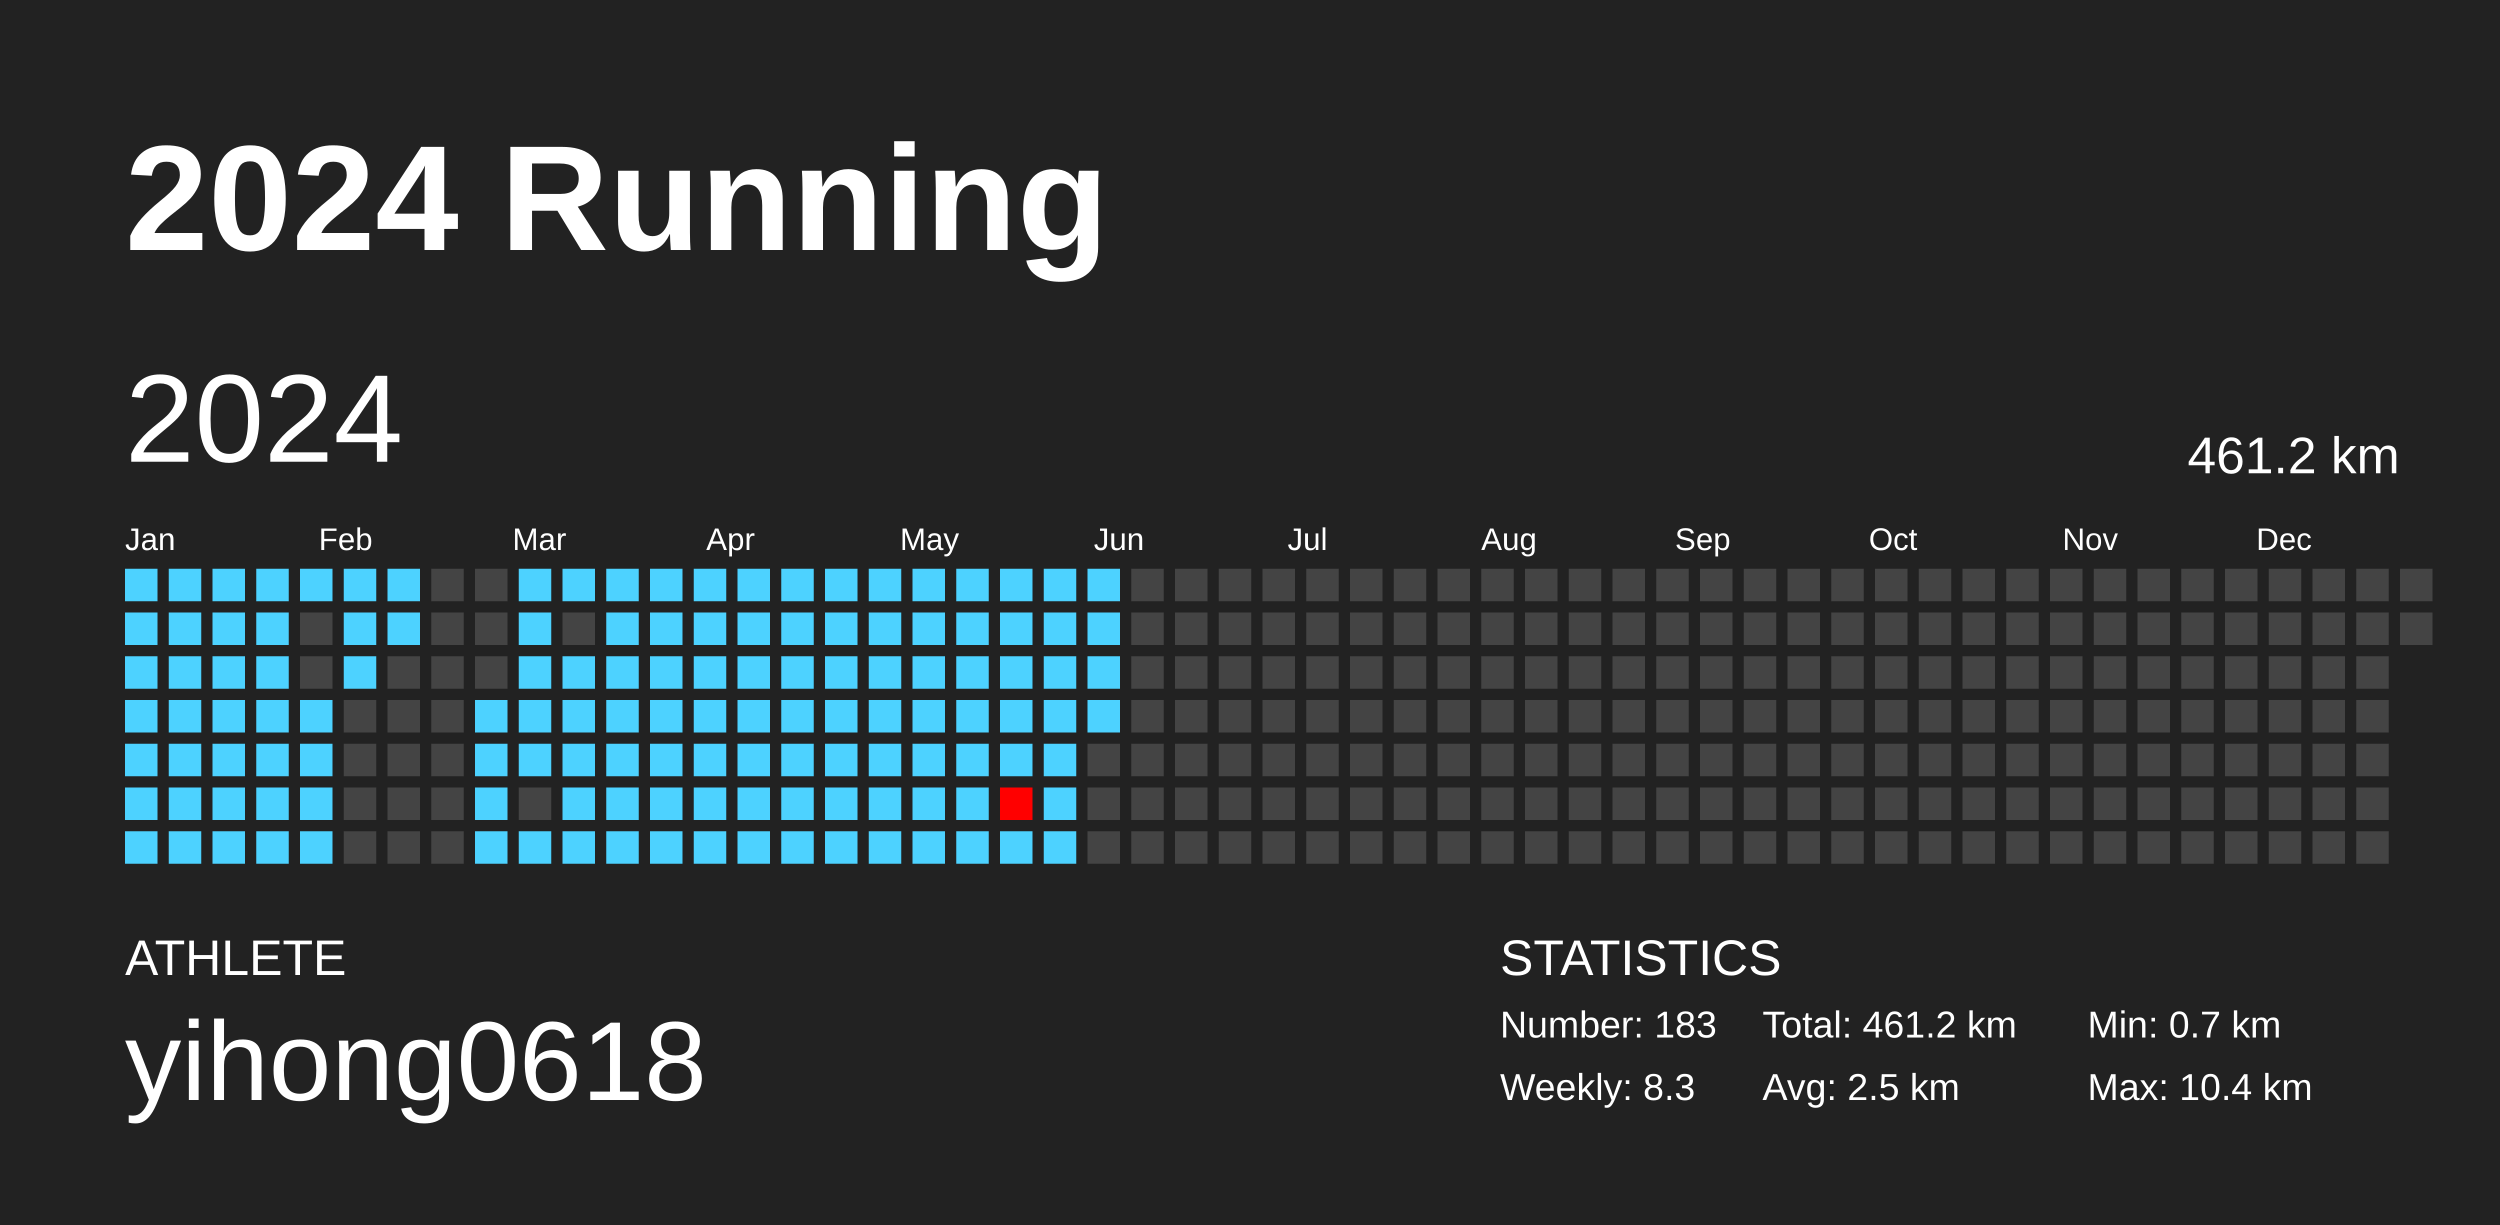
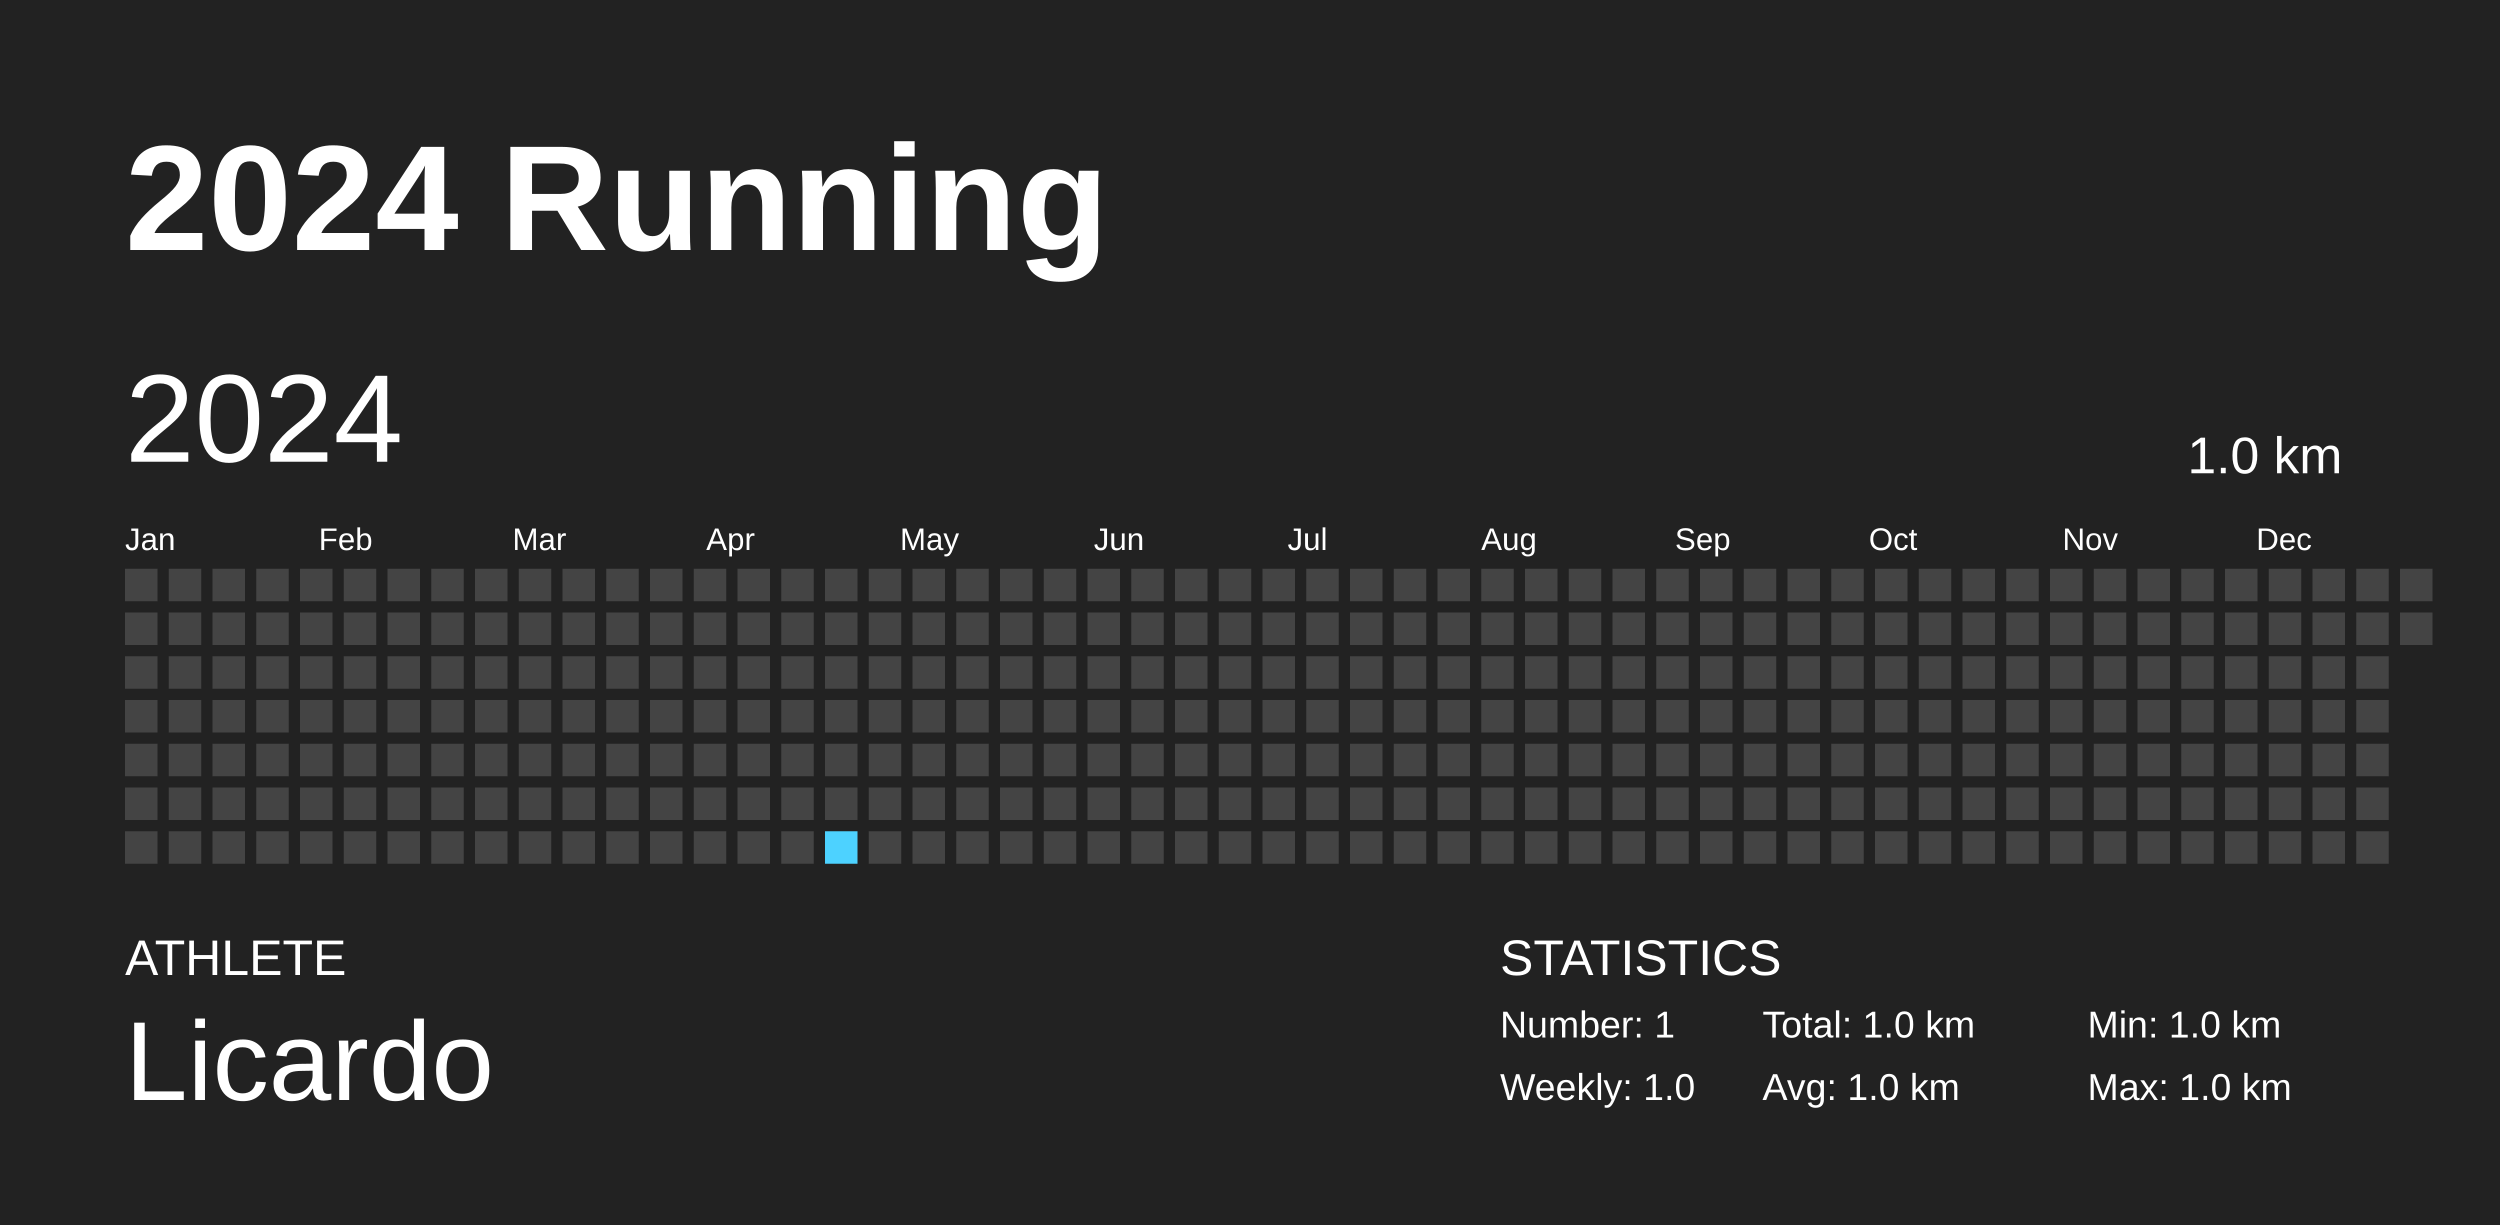
<svg xmlns="http://www.w3.org/2000/svg" baseProfile="full" height="98mm" version="1.1" viewBox="0,0,200,98" width="200mm">
  <defs />
  <rect fill="#222222" height="98" width="200" x="0" y="0" />
  <text fill="#FFFFFF" style="font-size:12px; font-family:Arial; font-weight:bold;" x="10" y="20">2024 Running</text>
  <text fill="#FFFFFF" style="font-size:4px; font-family:Arial" x="10" y="78">ATHLETE</text>
-   <text fill="#FFFFFF" style="font-size:9px; font-family:Arial" x="10" y="88">yihong0618</text>
+   <text fill="#FFFFFF" style="font-size:9px; font-family:Arial" x="10" y="88">Licardo</text>
  <text fill="#FFFFFF" style="font-size:4px; font-family:Arial" x="120" y="78">STATISTICS</text>
-   <text fill="#FFFFFF" style="font-size:3px; font-family:Arial" x="120" y="83">Number: 183</text>
-   <text fill="#FFFFFF" style="font-size:3px; font-family:Arial" x="120" y="88">Weekly: 8.3</text>
-   <text fill="#FFFFFF" style="font-size:3px; font-family:Arial" x="141" y="83">Total: 461.2 km</text>
-   <text fill="#FFFFFF" style="font-size:3px; font-family:Arial" x="141" y="88">Avg: 2.5 km</text>
-   <text fill="#FFFFFF" style="font-size:3px; font-family:Arial" x="167" y="83">Min: 0.7 km</text>
-   <text fill="#FFFFFF" style="font-size:3px; font-family:Arial" x="167" y="88">Max: 10.4 km</text>
+   <text fill="#FFFFFF" style="font-size:3px; font-family:Arial" x="120" y="83">Number: 1</text>
+   <text fill="#FFFFFF" style="font-size:3px; font-family:Arial" x="120" y="88">Weekly: 1.0</text>
+   <text fill="#FFFFFF" style="font-size:3px; font-family:Arial" x="141" y="83">Total: 1.0 km</text>
+   <text fill="#FFFFFF" style="font-size:3px; font-family:Arial" x="141" y="88">Avg: 1.0 km</text>
+   <text fill="#FFFFFF" style="font-size:3px; font-family:Arial" x="167" y="83">Min: 1.0 km</text>
+   <text fill="#FFFFFF" style="font-size:3px; font-family:Arial" x="167" y="88">Max: 1.0 km</text>
  <text dominant-baseline="hanging" fill="#FFFFFF" style="font-size:10.0px; font-family:Arial;" x="10" y="30">2024</text>
-   <text dominant-baseline="hanging" fill="#FFFFFF" style="font-size:4.125px; font-family:Arial;" x="175" y="35">461.2 km</text>
+   <text dominant-baseline="hanging" fill="#FFFFFF" style="font-size:4.125px; font-family:Arial;" x="175" y="35">1.0 km</text>
  <text fill="#FFFFFF" style="font-size:2.5px; font-family:Arial" x="10.0" y="44">Jan</text>
  <text fill="#FFFFFF" style="font-size:2.5px; font-family:Arial" x="25.5" y="44">Feb</text>
  <text fill="#FFFFFF" style="font-size:2.5px; font-family:Arial" x="41.0" y="44">Mar</text>
  <text fill="#FFFFFF" style="font-size:2.5px; font-family:Arial" x="56.5" y="44">Apr</text>
  <text fill="#FFFFFF" style="font-size:2.5px; font-family:Arial" x="72.0" y="44">May</text>
  <text fill="#FFFFFF" style="font-size:2.5px; font-family:Arial" x="87.5" y="44">Jun</text>
  <text fill="#FFFFFF" style="font-size:2.5px; font-family:Arial" x="103.0" y="44">Jul</text>
  <text fill="#FFFFFF" style="font-size:2.5px; font-family:Arial" x="118.5" y="44">Aug</text>
  <text fill="#FFFFFF" style="font-size:2.5px; font-family:Arial" x="134.0" y="44">Sep</text>
  <text fill="#FFFFFF" style="font-size:2.5px; font-family:Arial" x="149.5" y="44">Oct</text>
  <text fill="#FFFFFF" style="font-size:2.5px; font-family:Arial" x="165.0" y="44">Nov</text>
  <text fill="#FFFFFF" style="font-size:2.5px; font-family:Arial" x="180.5" y="44">Dec</text>
-   <rect fill="#4dd2ff" height="2.6" width="2.6" x="10.0" y="45.5" />
-   <rect fill="#4dd2ff" height="2.6" width="2.6" x="10.0" y="49.0" />
-   <rect fill="#4dd2ff" height="2.6" width="2.6" x="10.0" y="52.5" />
-   <rect fill="#4dd2ff" height="2.6" width="2.6" x="10.0" y="56.0" />
-   <rect fill="#4dd2ff" height="2.6" width="2.6" x="10.0" y="59.5" />
-   <rect fill="#4dd2ff" height="2.6" width="2.6" x="10.0" y="63.0" />
-   <rect fill="#4dd2ff" height="2.6" width="2.6" x="10.0" y="66.5" />
-   <rect fill="#4dd2ff" height="2.6" width="2.6" x="13.5" y="45.5" />
-   <rect fill="#4dd2ff" height="2.6" width="2.6" x="13.5" y="49.0" />
-   <rect fill="#4dd2ff" height="2.6" width="2.6" x="13.5" y="52.5" />
-   <rect fill="#4dd2ff" height="2.6" width="2.6" x="13.5" y="56.0" />
-   <rect fill="#4dd2ff" height="2.6" width="2.6" x="13.5" y="59.5" />
-   <rect fill="#4dd2ff" height="2.6" width="2.6" x="13.5" y="63.0" />
-   <rect fill="#4dd2ff" height="2.6" width="2.6" x="13.5" y="66.5" />
-   <rect fill="#4dd2ff" height="2.6" width="2.6" x="17.0" y="45.5" />
-   <rect fill="#4dd2ff" height="2.6" width="2.6" x="17.0" y="49.0" />
-   <rect fill="#4dd2ff" height="2.6" width="2.6" x="17.0" y="52.5" />
-   <rect fill="#4dd2ff" height="2.6" width="2.6" x="17.0" y="56.0" />
-   <rect fill="#4dd2ff" height="2.6" width="2.6" x="17.0" y="59.5" />
-   <rect fill="#4dd2ff" height="2.6" width="2.6" x="17.0" y="63.0" />
-   <rect fill="#4dd2ff" height="2.6" width="2.6" x="17.0" y="66.5" />
-   <rect fill="#4dd2ff" height="2.6" width="2.6" x="20.5" y="45.5" />
-   <rect fill="#4dd2ff" height="2.6" width="2.6" x="20.5" y="49.0" />
-   <rect fill="#4dd2ff" height="2.6" width="2.6" x="20.5" y="52.5" />
-   <rect fill="#4dd2ff" height="2.6" width="2.6" x="20.5" y="56.0" />
-   <rect fill="#4dd2ff" height="2.6" width="2.6" x="20.5" y="59.5" />
-   <rect fill="#4dd2ff" height="2.6" width="2.6" x="20.5" y="63.0" />
-   <rect fill="#4dd2ff" height="2.6" width="2.6" x="20.5" y="66.5" />
-   <rect fill="#4dd2ff" height="2.6" width="2.6" x="24.0" y="45.5" />
+   <rect fill="#444444" height="2.6" width="2.6" x="10.0" y="45.5" />
+   <rect fill="#444444" height="2.6" width="2.6" x="10.0" y="49.0" />
+   <rect fill="#444444" height="2.6" width="2.6" x="10.0" y="52.5" />
+   <rect fill="#444444" height="2.6" width="2.6" x="10.0" y="56.0" />
+   <rect fill="#444444" height="2.6" width="2.6" x="10.0" y="59.5" />
+   <rect fill="#444444" height="2.6" width="2.6" x="10.0" y="63.0" />
+   <rect fill="#444444" height="2.6" width="2.6" x="10.0" y="66.5" />
+   <rect fill="#444444" height="2.6" width="2.6" x="13.5" y="45.5" />
+   <rect fill="#444444" height="2.6" width="2.6" x="13.5" y="49.0" />
+   <rect fill="#444444" height="2.6" width="2.6" x="13.5" y="52.5" />
+   <rect fill="#444444" height="2.6" width="2.6" x="13.5" y="56.0" />
+   <rect fill="#444444" height="2.6" width="2.6" x="13.5" y="59.5" />
+   <rect fill="#444444" height="2.6" width="2.6" x="13.5" y="63.0" />
+   <rect fill="#444444" height="2.6" width="2.6" x="13.5" y="66.5" />
+   <rect fill="#444444" height="2.6" width="2.6" x="17.0" y="45.5" />
+   <rect fill="#444444" height="2.6" width="2.6" x="17.0" y="49.0" />
+   <rect fill="#444444" height="2.6" width="2.6" x="17.0" y="52.5" />
+   <rect fill="#444444" height="2.6" width="2.6" x="17.0" y="56.0" />
+   <rect fill="#444444" height="2.6" width="2.6" x="17.0" y="59.5" />
+   <rect fill="#444444" height="2.6" width="2.6" x="17.0" y="63.0" />
+   <rect fill="#444444" height="2.6" width="2.6" x="17.0" y="66.5" />
+   <rect fill="#444444" height="2.6" width="2.6" x="20.5" y="45.5" />
+   <rect fill="#444444" height="2.6" width="2.6" x="20.5" y="49.0" />
+   <rect fill="#444444" height="2.6" width="2.6" x="20.5" y="52.5" />
+   <rect fill="#444444" height="2.6" width="2.6" x="20.5" y="56.0" />
+   <rect fill="#444444" height="2.6" width="2.6" x="20.5" y="59.5" />
+   <rect fill="#444444" height="2.6" width="2.6" x="20.5" y="63.0" />
+   <rect fill="#444444" height="2.6" width="2.6" x="20.5" y="66.5" />
+   <rect fill="#444444" height="2.6" width="2.6" x="24.0" y="45.5" />
  <rect fill="#444444" height="2.6" width="2.6" x="24.0" y="49.0" />
  <rect fill="#444444" height="2.6" width="2.6" x="24.0" y="52.5" />
-   <rect fill="#4dd2ff" height="2.6" width="2.6" x="24.0" y="56.0" />
-   <rect fill="#4dd2ff" height="2.6" width="2.6" x="24.0" y="59.5" />
-   <rect fill="#4dd2ff" height="2.6" width="2.6" x="24.0" y="63.0" />
-   <rect fill="#4dd2ff" height="2.6" width="2.6" x="24.0" y="66.5" />
-   <rect fill="#4dd2ff" height="2.6" width="2.6" x="27.5" y="45.5" />
-   <rect fill="#4dd2ff" height="2.6" width="2.6" x="27.5" y="49.0" />
-   <rect fill="#4dd2ff" height="2.6" width="2.6" x="27.5" y="52.5" />
+   <rect fill="#444444" height="2.6" width="2.6" x="24.0" y="56.0" />
+   <rect fill="#444444" height="2.6" width="2.6" x="24.0" y="59.5" />
+   <rect fill="#444444" height="2.6" width="2.6" x="24.0" y="63.0" />
+   <rect fill="#444444" height="2.6" width="2.6" x="24.0" y="66.5" />
+   <rect fill="#444444" height="2.6" width="2.6" x="27.5" y="45.5" />
+   <rect fill="#444444" height="2.6" width="2.6" x="27.5" y="49.0" />
+   <rect fill="#444444" height="2.6" width="2.6" x="27.5" y="52.5" />
  <rect fill="#444444" height="2.6" width="2.6" x="27.5" y="56.0" />
  <rect fill="#444444" height="2.6" width="2.6" x="27.5" y="59.5" />
  <rect fill="#444444" height="2.6" width="2.6" x="27.5" y="63.0" />
  <rect fill="#444444" height="2.6" width="2.6" x="27.5" y="66.5" />
-   <rect fill="#4dd2ff" height="2.6" width="2.6" x="31.0" y="45.5" />
-   <rect fill="#4dd2ff" height="2.6" width="2.6" x="31.0" y="49.0" />
+   <rect fill="#444444" height="2.6" width="2.6" x="31.0" y="45.5" />
+   <rect fill="#444444" height="2.6" width="2.6" x="31.0" y="49.0" />
  <rect fill="#444444" height="2.6" width="2.6" x="31.0" y="52.5" />
  <rect fill="#444444" height="2.6" width="2.6" x="31.0" y="56.0" />
  <rect fill="#444444" height="2.6" width="2.6" x="31.0" y="59.5" />
  <rect fill="#444444" height="2.6" width="2.6" x="31.0" y="63.0" />
  <rect fill="#444444" height="2.6" width="2.6" x="31.0" y="66.5" />
  <rect fill="#444444" height="2.6" width="2.6" x="34.5" y="45.5" />
  <rect fill="#444444" height="2.6" width="2.6" x="34.5" y="49.0" />
  <rect fill="#444444" height="2.6" width="2.6" x="34.5" y="52.5" />
  <rect fill="#444444" height="2.6" width="2.6" x="34.5" y="56.0" />
  <rect fill="#444444" height="2.6" width="2.6" x="34.5" y="59.5" />
  <rect fill="#444444" height="2.6" width="2.6" x="34.5" y="63.0" />
  <rect fill="#444444" height="2.6" width="2.6" x="34.5" y="66.5" />
  <rect fill="#444444" height="2.6" width="2.6" x="38.0" y="45.5" />
  <rect fill="#444444" height="2.6" width="2.6" x="38.0" y="49.0" />
  <rect fill="#444444" height="2.6" width="2.6" x="38.0" y="52.5" />
-   <rect fill="#4dd2ff" height="2.6" width="2.6" x="38.0" y="56.0" />
-   <rect fill="#4dd2ff" height="2.6" width="2.6" x="38.0" y="59.5" />
-   <rect fill="#4dd2ff" height="2.6" width="2.6" x="38.0" y="63.0" />
-   <rect fill="#4dd2ff" height="2.6" width="2.6" x="38.0" y="66.5" />
-   <rect fill="#4dd2ff" height="2.6" width="2.6" x="41.5" y="45.5" />
-   <rect fill="#4dd2ff" height="2.6" width="2.6" x="41.5" y="49.0" />
-   <rect fill="#4dd2ff" height="2.6" width="2.6" x="41.5" y="52.5" />
-   <rect fill="#4dd2ff" height="2.6" width="2.6" x="41.5" y="56.0" />
-   <rect fill="#4dd2ff" height="2.6" width="2.6" x="41.5" y="59.5" />
+   <rect fill="#444444" height="2.6" width="2.6" x="38.0" y="56.0" />
+   <rect fill="#444444" height="2.6" width="2.6" x="38.0" y="59.5" />
+   <rect fill="#444444" height="2.6" width="2.6" x="38.0" y="63.0" />
+   <rect fill="#444444" height="2.6" width="2.6" x="38.0" y="66.5" />
+   <rect fill="#444444" height="2.6" width="2.6" x="41.5" y="45.5" />
+   <rect fill="#444444" height="2.6" width="2.6" x="41.5" y="49.0" />
+   <rect fill="#444444" height="2.6" width="2.6" x="41.5" y="52.5" />
+   <rect fill="#444444" height="2.6" width="2.6" x="41.5" y="56.0" />
+   <rect fill="#444444" height="2.6" width="2.6" x="41.5" y="59.5" />
  <rect fill="#444444" height="2.6" width="2.6" x="41.5" y="63.0" />
-   <rect fill="#4dd2ff" height="2.6" width="2.6" x="41.5" y="66.5" />
-   <rect fill="#4dd2ff" height="2.6" width="2.6" x="45.0" y="45.5" />
+   <rect fill="#444444" height="2.6" width="2.6" x="41.5" y="66.5" />
+   <rect fill="#444444" height="2.6" width="2.6" x="45.0" y="45.5" />
  <rect fill="#444444" height="2.6" width="2.6" x="45.0" y="49.0" />
-   <rect fill="#4dd2ff" height="2.6" width="2.6" x="45.0" y="52.5" />
-   <rect fill="#4dd2ff" height="2.6" width="2.6" x="45.0" y="56.0" />
-   <rect fill="#4dd2ff" height="2.6" width="2.6" x="45.0" y="59.5" />
-   <rect fill="#4dd2ff" height="2.6" width="2.6" x="45.0" y="63.0" />
-   <rect fill="#4dd2ff" height="2.6" width="2.6" x="45.0" y="66.5" />
-   <rect fill="#4dd2ff" height="2.6" width="2.6" x="48.5" y="45.5" />
-   <rect fill="#4dd2ff" height="2.6" width="2.6" x="48.5" y="49.0" />
-   <rect fill="#4dd2ff" height="2.6" width="2.6" x="48.5" y="52.5" />
-   <rect fill="#4dd2ff" height="2.6" width="2.6" x="48.5" y="56.0" />
-   <rect fill="#4dd2ff" height="2.6" width="2.6" x="48.5" y="59.5" />
-   <rect fill="#4dd2ff" height="2.6" width="2.6" x="48.5" y="63.0" />
-   <rect fill="#4dd2ff" height="2.6" width="2.6" x="48.5" y="66.5" />
-   <rect fill="#4dd2ff" height="2.6" width="2.6" x="52.0" y="45.5" />
-   <rect fill="#4dd2ff" height="2.6" width="2.6" x="52.0" y="49.0" />
-   <rect fill="#4dd2ff" height="2.6" width="2.6" x="52.0" y="52.5" />
-   <rect fill="#4dd2ff" height="2.6" width="2.6" x="52.0" y="56.0" />
-   <rect fill="#4dd2ff" height="2.6" width="2.6" x="52.0" y="59.5" />
-   <rect fill="#4dd2ff" height="2.6" width="2.6" x="52.0" y="63.0" />
-   <rect fill="#4dd2ff" height="2.6" width="2.6" x="52.0" y="66.5" />
-   <rect fill="#4dd2ff" height="2.6" width="2.6" x="55.5" y="45.5" />
-   <rect fill="#4dd2ff" height="2.6" width="2.6" x="55.5" y="49.0" />
-   <rect fill="#4dd2ff" height="2.6" width="2.6" x="55.5" y="52.5" />
-   <rect fill="#4dd2ff" height="2.6" width="2.6" x="55.5" y="56.0" />
-   <rect fill="#4dd2ff" height="2.6" width="2.6" x="55.5" y="59.5" />
-   <rect fill="#4dd2ff" height="2.6" width="2.6" x="55.5" y="63.0" />
-   <rect fill="#4dd2ff" height="2.6" width="2.6" x="55.5" y="66.5" />
-   <rect fill="#4dd2ff" height="2.6" width="2.6" x="59.0" y="45.5" />
-   <rect fill="#4dd2ff" height="2.6" width="2.6" x="59.0" y="49.0" />
-   <rect fill="#4dd2ff" height="2.6" width="2.6" x="59.0" y="52.5" />
-   <rect fill="#4dd2ff" height="2.6" width="2.6" x="59.0" y="56.0" />
-   <rect fill="#4dd2ff" height="2.6" width="2.6" x="59.0" y="59.5" />
-   <rect fill="#4dd2ff" height="2.6" width="2.6" x="59.0" y="63.0" />
-   <rect fill="#4dd2ff" height="2.6" width="2.6" x="59.0" y="66.5" />
-   <rect fill="#4dd2ff" height="2.6" width="2.6" x="62.5" y="45.5" />
-   <rect fill="#4dd2ff" height="2.6" width="2.6" x="62.5" y="49.0" />
-   <rect fill="#4dd2ff" height="2.6" width="2.6" x="62.5" y="52.5" />
-   <rect fill="#4dd2ff" height="2.6" width="2.6" x="62.5" y="56.0" />
-   <rect fill="#4dd2ff" height="2.6" width="2.6" x="62.5" y="59.5" />
-   <rect fill="#4dd2ff" height="2.6" width="2.6" x="62.5" y="63.0" />
-   <rect fill="#4dd2ff" height="2.6" width="2.6" x="62.5" y="66.5" />
-   <rect fill="#4dd2ff" height="2.6" width="2.6" x="66.0" y="45.5" />
-   <rect fill="#4dd2ff" height="2.6" width="2.6" x="66.0" y="49.0" />
-   <rect fill="#4dd2ff" height="2.6" width="2.6" x="66.0" y="52.5" />
-   <rect fill="#4dd2ff" height="2.6" width="2.6" x="66.0" y="56.0" />
-   <rect fill="#4dd2ff" height="2.6" width="2.6" x="66.0" y="59.5" />
-   <rect fill="#4dd2ff" height="2.6" width="2.6" x="66.0" y="63.0" />
-   <rect fill="#4dd2ff" height="2.6" width="2.6" x="66.0" y="66.5" />
-   <rect fill="#4dd2ff" height="2.6" width="2.6" x="69.5" y="45.5" />
-   <rect fill="#4dd2ff" height="2.6" width="2.6" x="69.5" y="49.0" />
-   <rect fill="#4dd2ff" height="2.6" width="2.6" x="69.5" y="52.5" />
-   <rect fill="#4dd2ff" height="2.6" width="2.6" x="69.5" y="56.0" />
-   <rect fill="#4dd2ff" height="2.6" width="2.6" x="69.5" y="59.5" />
-   <rect fill="#4dd2ff" height="2.6" width="2.6" x="69.5" y="63.0" />
-   <rect fill="#4dd2ff" height="2.6" width="2.6" x="69.5" y="66.5" />
-   <rect fill="#4dd2ff" height="2.6" width="2.6" x="73.0" y="45.5" />
-   <rect fill="#4dd2ff" height="2.6" width="2.6" x="73.0" y="49.0" />
-   <rect fill="#4dd2ff" height="2.6" width="2.6" x="73.0" y="52.5" />
-   <rect fill="#4dd2ff" height="2.6" width="2.6" x="73.0" y="56.0" />
-   <rect fill="#4dd2ff" height="2.6" width="2.6" x="73.0" y="59.5" />
-   <rect fill="#4dd2ff" height="2.6" width="2.6" x="73.0" y="63.0" />
-   <rect fill="#4dd2ff" height="2.6" width="2.6" x="73.0" y="66.5" />
-   <rect fill="#4dd2ff" height="2.6" width="2.6" x="76.5" y="45.5" />
-   <rect fill="#4dd2ff" height="2.6" width="2.6" x="76.5" y="49.0" />
-   <rect fill="#4dd2ff" height="2.6" width="2.6" x="76.5" y="52.5" />
-   <rect fill="#4dd2ff" height="2.6" width="2.6" x="76.5" y="56.0" />
-   <rect fill="#4dd2ff" height="2.6" width="2.6" x="76.5" y="59.5" />
-   <rect fill="#4dd2ff" height="2.6" width="2.6" x="76.5" y="63.0" />
-   <rect fill="#4dd2ff" height="2.6" width="2.6" x="76.5" y="66.5" />
-   <rect fill="#4dd2ff" height="2.6" width="2.6" x="80.0" y="45.5" />
-   <rect fill="#4dd2ff" height="2.6" width="2.6" x="80.0" y="49.0" />
-   <rect fill="#4dd2ff" height="2.6" width="2.6" x="80.0" y="52.5" />
-   <rect fill="#4dd2ff" height="2.6" width="2.6" x="80.0" y="56.0" />
-   <rect fill="#4dd2ff" height="2.6" width="2.6" x="80.0" y="59.5" />
-   <rect fill="#ff0000" height="2.6" width="2.6" x="80.0" y="63.0" />
-   <rect fill="#4dd2ff" height="2.6" width="2.6" x="80.0" y="66.5" />
-   <rect fill="#4dd2ff" height="2.6" width="2.6" x="83.5" y="45.5" />
-   <rect fill="#4dd2ff" height="2.6" width="2.6" x="83.5" y="49.0" />
-   <rect fill="#4dd2ff" height="2.6" width="2.6" x="83.5" y="52.5" />
-   <rect fill="#4dd2ff" height="2.6" width="2.6" x="83.5" y="56.0" />
-   <rect fill="#4dd2ff" height="2.6" width="2.6" x="83.5" y="59.5" />
-   <rect fill="#4dd2ff" height="2.6" width="2.6" x="83.5" y="63.0" />
-   <rect fill="#4dd2ff" height="2.6" width="2.6" x="83.5" y="66.5" />
-   <rect fill="#4dd2ff" height="2.6" width="2.6" x="87.0" y="45.5" />
-   <rect fill="#4dd2ff" height="2.6" width="2.6" x="87.0" y="49.0" />
-   <rect fill="#4dd2ff" height="2.6" width="2.6" x="87.0" y="52.5" />
-   <rect fill="#4dd2ff" height="2.6" width="2.6" x="87.0" y="56.0" />
+   <rect fill="#444444" height="2.6" width="2.6" x="45.0" y="52.5" />
+   <rect fill="#444444" height="2.6" width="2.6" x="45.0" y="56.0" />
+   <rect fill="#444444" height="2.6" width="2.6" x="45.0" y="59.5" />
+   <rect fill="#444444" height="2.6" width="2.6" x="45.0" y="63.0" />
+   <rect fill="#444444" height="2.6" width="2.6" x="45.0" y="66.5" />
+   <rect fill="#444444" height="2.6" width="2.6" x="48.5" y="45.5" />
+   <rect fill="#444444" height="2.6" width="2.6" x="48.5" y="49.0" />
+   <rect fill="#444444" height="2.6" width="2.6" x="48.5" y="52.5" />
+   <rect fill="#444444" height="2.6" width="2.6" x="48.5" y="56.0" />
+   <rect fill="#444444" height="2.6" width="2.6" x="48.5" y="59.5" />
+   <rect fill="#444444" height="2.6" width="2.6" x="48.5" y="63.0" />
+   <rect fill="#444444" height="2.6" width="2.6" x="48.5" y="66.5" />
+   <rect fill="#444444" height="2.6" width="2.6" x="52.0" y="45.5" />
+   <rect fill="#444444" height="2.6" width="2.6" x="52.0" y="49.0" />
+   <rect fill="#444444" height="2.6" width="2.6" x="52.0" y="52.5" />
+   <rect fill="#444444" height="2.6" width="2.6" x="52.0" y="56.0" />
+   <rect fill="#444444" height="2.6" width="2.6" x="52.0" y="59.5" />
+   <rect fill="#444444" height="2.6" width="2.6" x="52.0" y="63.0" />
+   <rect fill="#444444" height="2.6" width="2.6" x="52.0" y="66.5" />
+   <rect fill="#444444" height="2.6" width="2.6" x="55.5" y="45.5" />
+   <rect fill="#444444" height="2.6" width="2.6" x="55.5" y="49.0" />
+   <rect fill="#444444" height="2.6" width="2.6" x="55.5" y="52.5" />
+   <rect fill="#444444" height="2.6" width="2.6" x="55.5" y="56.0" />
+   <rect fill="#444444" height="2.6" width="2.6" x="55.5" y="59.5" />
+   <rect fill="#444444" height="2.6" width="2.6" x="55.5" y="63.0" />
+   <rect fill="#444444" height="2.6" width="2.6" x="55.5" y="66.5" />
+   <rect fill="#444444" height="2.6" width="2.6" x="59.0" y="45.5" />
+   <rect fill="#444444" height="2.6" width="2.6" x="59.0" y="49.0" />
+   <rect fill="#444444" height="2.6" width="2.6" x="59.0" y="52.5" />
+   <rect fill="#444444" height="2.6" width="2.6" x="59.0" y="56.0" />
+   <rect fill="#444444" height="2.6" width="2.6" x="59.0" y="59.5" />
+   <rect fill="#444444" height="2.6" width="2.6" x="59.0" y="63.0" />
+   <rect fill="#444444" height="2.6" width="2.6" x="59.0" y="66.5" />
+   <rect fill="#444444" height="2.6" width="2.6" x="62.5" y="45.5" />
+   <rect fill="#444444" height="2.6" width="2.6" x="62.5" y="49.0" />
+   <rect fill="#444444" height="2.6" width="2.6" x="62.5" y="52.5" />
+   <rect fill="#444444" height="2.6" width="2.6" x="62.5" y="56.0" />
+   <rect fill="#444444" height="2.6" width="2.6" x="62.5" y="59.5" />
+   <rect fill="#444444" height="2.6" width="2.6" x="62.5" y="63.0" />
+   <rect fill="#444444" height="2.6" width="2.6" x="62.5" y="66.5" />
+   <rect fill="#444444" height="2.6" width="2.6" x="66.0" y="45.5" />
+   <rect fill="#444444" height="2.6" width="2.6" x="66.0" y="49.0" />
+   <rect fill="#444444" height="2.6" width="2.6" x="66.0" y="52.5" />
+   <rect fill="#444444" height="2.6" width="2.6" x="66.0" y="56.0" />
+   <rect fill="#444444" height="2.6" width="2.6" x="66.0" y="59.5" />
+   <rect fill="#444444" height="2.6" width="2.6" x="66.0" y="63.0" />
+   <rect fill="#4DD2FF" height="2.6" width="2.6" x="66.0" y="66.5" />
+   <rect fill="#444444" height="2.6" width="2.6" x="69.5" y="45.5" />
+   <rect fill="#444444" height="2.6" width="2.6" x="69.5" y="49.0" />
+   <rect fill="#444444" height="2.6" width="2.6" x="69.5" y="52.5" />
+   <rect fill="#444444" height="2.6" width="2.6" x="69.5" y="56.0" />
+   <rect fill="#444444" height="2.6" width="2.6" x="69.5" y="59.5" />
+   <rect fill="#444444" height="2.6" width="2.6" x="69.5" y="63.0" />
+   <rect fill="#444444" height="2.6" width="2.6" x="69.5" y="66.5" />
+   <rect fill="#444444" height="2.6" width="2.6" x="73.0" y="45.5" />
+   <rect fill="#444444" height="2.6" width="2.6" x="73.0" y="49.0" />
+   <rect fill="#444444" height="2.6" width="2.6" x="73.0" y="52.5" />
+   <rect fill="#444444" height="2.6" width="2.6" x="73.0" y="56.0" />
+   <rect fill="#444444" height="2.6" width="2.6" x="73.0" y="59.5" />
+   <rect fill="#444444" height="2.6" width="2.6" x="73.0" y="63.0" />
+   <rect fill="#444444" height="2.6" width="2.6" x="73.0" y="66.5" />
+   <rect fill="#444444" height="2.6" width="2.6" x="76.5" y="45.5" />
+   <rect fill="#444444" height="2.6" width="2.6" x="76.5" y="49.0" />
+   <rect fill="#444444" height="2.6" width="2.6" x="76.5" y="52.5" />
+   <rect fill="#444444" height="2.6" width="2.6" x="76.5" y="56.0" />
+   <rect fill="#444444" height="2.6" width="2.6" x="76.5" y="59.5" />
+   <rect fill="#444444" height="2.6" width="2.6" x="76.5" y="63.0" />
+   <rect fill="#444444" height="2.6" width="2.6" x="76.5" y="66.5" />
+   <rect fill="#444444" height="2.6" width="2.6" x="80.0" y="45.5" />
+   <rect fill="#444444" height="2.6" width="2.6" x="80.0" y="49.0" />
+   <rect fill="#444444" height="2.6" width="2.6" x="80.0" y="52.5" />
+   <rect fill="#444444" height="2.6" width="2.6" x="80.0" y="56.0" />
+   <rect fill="#444444" height="2.6" width="2.6" x="80.0" y="59.5" />
+   <rect fill="#444444" height="2.6" width="2.6" x="80.0" y="63.0" />
+   <rect fill="#444444" height="2.6" width="2.6" x="80.0" y="66.5" />
+   <rect fill="#444444" height="2.6" width="2.6" x="83.5" y="45.5" />
+   <rect fill="#444444" height="2.6" width="2.6" x="83.5" y="49.0" />
+   <rect fill="#444444" height="2.6" width="2.6" x="83.5" y="52.5" />
+   <rect fill="#444444" height="2.6" width="2.6" x="83.5" y="56.0" />
+   <rect fill="#444444" height="2.6" width="2.6" x="83.5" y="59.5" />
+   <rect fill="#444444" height="2.6" width="2.6" x="83.5" y="63.0" />
+   <rect fill="#444444" height="2.6" width="2.6" x="83.5" y="66.5" />
+   <rect fill="#444444" height="2.6" width="2.6" x="87.0" y="45.5" />
+   <rect fill="#444444" height="2.6" width="2.6" x="87.0" y="49.0" />
+   <rect fill="#444444" height="2.6" width="2.6" x="87.0" y="52.5" />
+   <rect fill="#444444" height="2.6" width="2.6" x="87.0" y="56.0" />
  <rect fill="#444444" height="2.6" width="2.6" x="87.0" y="59.5" />
  <rect fill="#444444" height="2.6" width="2.6" x="87.0" y="63.0" />
  <rect fill="#444444" height="2.6" width="2.6" x="87.0" y="66.5" />
  <rect fill="#444444" height="2.6" width="2.6" x="90.5" y="45.5" />
  <rect fill="#444444" height="2.6" width="2.6" x="90.5" y="49.0" />
  <rect fill="#444444" height="2.6" width="2.6" x="90.5" y="52.5" />
  <rect fill="#444444" height="2.6" width="2.6" x="90.5" y="56.0" />
  <rect fill="#444444" height="2.6" width="2.6" x="90.5" y="59.5" />
  <rect fill="#444444" height="2.6" width="2.6" x="90.5" y="63.0" />
  <rect fill="#444444" height="2.6" width="2.6" x="90.5" y="66.5" />
  <rect fill="#444444" height="2.6" width="2.6" x="94.0" y="45.5" />
  <rect fill="#444444" height="2.6" width="2.6" x="94.0" y="49.0" />
  <rect fill="#444444" height="2.6" width="2.6" x="94.0" y="52.5" />
  <rect fill="#444444" height="2.6" width="2.6" x="94.0" y="56.0" />
  <rect fill="#444444" height="2.6" width="2.6" x="94.0" y="59.5" />
  <rect fill="#444444" height="2.6" width="2.6" x="94.0" y="63.0" />
  <rect fill="#444444" height="2.6" width="2.6" x="94.0" y="66.5" />
  <rect fill="#444444" height="2.6" width="2.6" x="97.5" y="45.5" />
  <rect fill="#444444" height="2.6" width="2.6" x="97.5" y="49.0" />
  <rect fill="#444444" height="2.6" width="2.6" x="97.5" y="52.5" />
  <rect fill="#444444" height="2.6" width="2.6" x="97.5" y="56.0" />
  <rect fill="#444444" height="2.6" width="2.6" x="97.5" y="59.5" />
  <rect fill="#444444" height="2.6" width="2.6" x="97.5" y="63.0" />
  <rect fill="#444444" height="2.6" width="2.6" x="97.5" y="66.5" />
  <rect fill="#444444" height="2.6" width="2.6" x="101.0" y="45.5" />
  <rect fill="#444444" height="2.6" width="2.6" x="101.0" y="49.0" />
  <rect fill="#444444" height="2.6" width="2.6" x="101.0" y="52.5" />
  <rect fill="#444444" height="2.6" width="2.6" x="101.0" y="56.0" />
  <rect fill="#444444" height="2.6" width="2.6" x="101.0" y="59.5" />
  <rect fill="#444444" height="2.6" width="2.6" x="101.0" y="63.0" />
  <rect fill="#444444" height="2.6" width="2.6" x="101.0" y="66.5" />
  <rect fill="#444444" height="2.6" width="2.6" x="104.5" y="45.5" />
  <rect fill="#444444" height="2.6" width="2.6" x="104.5" y="49.0" />
  <rect fill="#444444" height="2.6" width="2.6" x="104.5" y="52.5" />
  <rect fill="#444444" height="2.6" width="2.6" x="104.5" y="56.0" />
  <rect fill="#444444" height="2.6" width="2.6" x="104.5" y="59.5" />
  <rect fill="#444444" height="2.6" width="2.6" x="104.5" y="63.0" />
  <rect fill="#444444" height="2.6" width="2.6" x="104.5" y="66.5" />
  <rect fill="#444444" height="2.6" width="2.6" x="108.0" y="45.5" />
  <rect fill="#444444" height="2.6" width="2.6" x="108.0" y="49.0" />
  <rect fill="#444444" height="2.6" width="2.6" x="108.0" y="52.5" />
  <rect fill="#444444" height="2.6" width="2.6" x="108.0" y="56.0" />
  <rect fill="#444444" height="2.6" width="2.6" x="108.0" y="59.5" />
  <rect fill="#444444" height="2.6" width="2.6" x="108.0" y="63.0" />
  <rect fill="#444444" height="2.6" width="2.6" x="108.0" y="66.5" />
  <rect fill="#444444" height="2.6" width="2.6" x="111.5" y="45.5" />
  <rect fill="#444444" height="2.6" width="2.6" x="111.5" y="49.0" />
  <rect fill="#444444" height="2.6" width="2.6" x="111.5" y="52.5" />
  <rect fill="#444444" height="2.6" width="2.6" x="111.5" y="56.0" />
  <rect fill="#444444" height="2.6" width="2.6" x="111.5" y="59.5" />
  <rect fill="#444444" height="2.6" width="2.6" x="111.5" y="63.0" />
  <rect fill="#444444" height="2.6" width="2.6" x="111.5" y="66.5" />
  <rect fill="#444444" height="2.6" width="2.6" x="115.0" y="45.5" />
  <rect fill="#444444" height="2.6" width="2.6" x="115.0" y="49.0" />
  <rect fill="#444444" height="2.6" width="2.6" x="115.0" y="52.5" />
  <rect fill="#444444" height="2.6" width="2.6" x="115.0" y="56.0" />
  <rect fill="#444444" height="2.6" width="2.6" x="115.0" y="59.5" />
  <rect fill="#444444" height="2.6" width="2.6" x="115.0" y="63.0" />
  <rect fill="#444444" height="2.6" width="2.6" x="115.0" y="66.5" />
  <rect fill="#444444" height="2.6" width="2.6" x="118.5" y="45.5" />
  <rect fill="#444444" height="2.6" width="2.6" x="118.5" y="49.0" />
  <rect fill="#444444" height="2.6" width="2.6" x="118.5" y="52.5" />
  <rect fill="#444444" height="2.6" width="2.6" x="118.5" y="56.0" />
  <rect fill="#444444" height="2.6" width="2.6" x="118.5" y="59.5" />
  <rect fill="#444444" height="2.6" width="2.6" x="118.5" y="63.0" />
  <rect fill="#444444" height="2.6" width="2.6" x="118.5" y="66.5" />
  <rect fill="#444444" height="2.6" width="2.6" x="122.0" y="45.5" />
  <rect fill="#444444" height="2.6" width="2.6" x="122.0" y="49.0" />
  <rect fill="#444444" height="2.6" width="2.6" x="122.0" y="52.5" />
  <rect fill="#444444" height="2.6" width="2.6" x="122.0" y="56.0" />
  <rect fill="#444444" height="2.6" width="2.6" x="122.0" y="59.5" />
  <rect fill="#444444" height="2.6" width="2.6" x="122.0" y="63.0" />
  <rect fill="#444444" height="2.6" width="2.6" x="122.0" y="66.5" />
  <rect fill="#444444" height="2.6" width="2.6" x="125.5" y="45.5" />
  <rect fill="#444444" height="2.6" width="2.6" x="125.5" y="49.0" />
  <rect fill="#444444" height="2.6" width="2.6" x="125.5" y="52.5" />
  <rect fill="#444444" height="2.6" width="2.6" x="125.5" y="56.0" />
  <rect fill="#444444" height="2.6" width="2.6" x="125.5" y="59.5" />
  <rect fill="#444444" height="2.6" width="2.6" x="125.5" y="63.0" />
  <rect fill="#444444" height="2.6" width="2.6" x="125.5" y="66.5" />
  <rect fill="#444444" height="2.6" width="2.6" x="129.0" y="45.5" />
  <rect fill="#444444" height="2.6" width="2.6" x="129.0" y="49.0" />
  <rect fill="#444444" height="2.6" width="2.6" x="129.0" y="52.5" />
  <rect fill="#444444" height="2.6" width="2.6" x="129.0" y="56.0" />
  <rect fill="#444444" height="2.6" width="2.6" x="129.0" y="59.5" />
  <rect fill="#444444" height="2.6" width="2.6" x="129.0" y="63.0" />
  <rect fill="#444444" height="2.6" width="2.6" x="129.0" y="66.5" />
  <rect fill="#444444" height="2.6" width="2.6" x="132.5" y="45.5" />
  <rect fill="#444444" height="2.6" width="2.6" x="132.5" y="49.0" />
  <rect fill="#444444" height="2.6" width="2.6" x="132.5" y="52.5" />
  <rect fill="#444444" height="2.6" width="2.6" x="132.5" y="56.0" />
  <rect fill="#444444" height="2.6" width="2.6" x="132.5" y="59.5" />
  <rect fill="#444444" height="2.6" width="2.6" x="132.5" y="63.0" />
  <rect fill="#444444" height="2.6" width="2.6" x="132.5" y="66.5" />
  <rect fill="#444444" height="2.6" width="2.6" x="136.0" y="45.5" />
  <rect fill="#444444" height="2.6" width="2.6" x="136.0" y="49.0" />
  <rect fill="#444444" height="2.6" width="2.6" x="136.0" y="52.5" />
  <rect fill="#444444" height="2.6" width="2.6" x="136.0" y="56.0" />
  <rect fill="#444444" height="2.6" width="2.6" x="136.0" y="59.5" />
  <rect fill="#444444" height="2.6" width="2.6" x="136.0" y="63.0" />
  <rect fill="#444444" height="2.6" width="2.6" x="136.0" y="66.5" />
  <rect fill="#444444" height="2.6" width="2.6" x="139.5" y="45.5" />
  <rect fill="#444444" height="2.6" width="2.6" x="139.5" y="49.0" />
  <rect fill="#444444" height="2.6" width="2.6" x="139.5" y="52.5" />
  <rect fill="#444444" height="2.6" width="2.6" x="139.5" y="56.0" />
  <rect fill="#444444" height="2.6" width="2.6" x="139.5" y="59.5" />
  <rect fill="#444444" height="2.6" width="2.6" x="139.5" y="63.0" />
  <rect fill="#444444" height="2.6" width="2.6" x="139.5" y="66.5" />
  <rect fill="#444444" height="2.6" width="2.6" x="143.0" y="45.5" />
  <rect fill="#444444" height="2.6" width="2.6" x="143.0" y="49.0" />
  <rect fill="#444444" height="2.6" width="2.6" x="143.0" y="52.5" />
  <rect fill="#444444" height="2.6" width="2.6" x="143.0" y="56.0" />
  <rect fill="#444444" height="2.6" width="2.6" x="143.0" y="59.5" />
  <rect fill="#444444" height="2.6" width="2.6" x="143.0" y="63.0" />
  <rect fill="#444444" height="2.6" width="2.6" x="143.0" y="66.5" />
  <rect fill="#444444" height="2.6" width="2.6" x="146.5" y="45.5" />
  <rect fill="#444444" height="2.6" width="2.6" x="146.5" y="49.0" />
  <rect fill="#444444" height="2.6" width="2.6" x="146.5" y="52.5" />
  <rect fill="#444444" height="2.6" width="2.6" x="146.5" y="56.0" />
  <rect fill="#444444" height="2.6" width="2.6" x="146.5" y="59.5" />
  <rect fill="#444444" height="2.6" width="2.6" x="146.5" y="63.0" />
  <rect fill="#444444" height="2.6" width="2.6" x="146.5" y="66.5" />
  <rect fill="#444444" height="2.6" width="2.6" x="150.0" y="45.5" />
  <rect fill="#444444" height="2.6" width="2.6" x="150.0" y="49.0" />
  <rect fill="#444444" height="2.6" width="2.6" x="150.0" y="52.5" />
  <rect fill="#444444" height="2.6" width="2.6" x="150.0" y="56.0" />
  <rect fill="#444444" height="2.6" width="2.6" x="150.0" y="59.5" />
  <rect fill="#444444" height="2.6" width="2.6" x="150.0" y="63.0" />
  <rect fill="#444444" height="2.6" width="2.6" x="150.0" y="66.5" />
  <rect fill="#444444" height="2.6" width="2.6" x="153.5" y="45.5" />
  <rect fill="#444444" height="2.6" width="2.6" x="153.5" y="49.0" />
  <rect fill="#444444" height="2.6" width="2.6" x="153.5" y="52.5" />
  <rect fill="#444444" height="2.6" width="2.6" x="153.5" y="56.0" />
  <rect fill="#444444" height="2.6" width="2.6" x="153.5" y="59.5" />
  <rect fill="#444444" height="2.6" width="2.6" x="153.5" y="63.0" />
  <rect fill="#444444" height="2.6" width="2.6" x="153.5" y="66.5" />
  <rect fill="#444444" height="2.6" width="2.6" x="157.0" y="45.5" />
  <rect fill="#444444" height="2.6" width="2.6" x="157.0" y="49.0" />
  <rect fill="#444444" height="2.6" width="2.6" x="157.0" y="52.5" />
  <rect fill="#444444" height="2.6" width="2.6" x="157.0" y="56.0" />
  <rect fill="#444444" height="2.6" width="2.6" x="157.0" y="59.5" />
  <rect fill="#444444" height="2.6" width="2.6" x="157.0" y="63.0" />
  <rect fill="#444444" height="2.6" width="2.6" x="157.0" y="66.5" />
  <rect fill="#444444" height="2.6" width="2.6" x="160.5" y="45.5" />
  <rect fill="#444444" height="2.6" width="2.6" x="160.5" y="49.0" />
  <rect fill="#444444" height="2.6" width="2.6" x="160.5" y="52.5" />
  <rect fill="#444444" height="2.6" width="2.6" x="160.5" y="56.0" />
  <rect fill="#444444" height="2.6" width="2.6" x="160.5" y="59.5" />
  <rect fill="#444444" height="2.6" width="2.6" x="160.5" y="63.0" />
  <rect fill="#444444" height="2.6" width="2.6" x="160.5" y="66.5" />
  <rect fill="#444444" height="2.6" width="2.6" x="164.0" y="45.5" />
  <rect fill="#444444" height="2.6" width="2.6" x="164.0" y="49.0" />
  <rect fill="#444444" height="2.6" width="2.6" x="164.0" y="52.5" />
  <rect fill="#444444" height="2.6" width="2.6" x="164.0" y="56.0" />
  <rect fill="#444444" height="2.6" width="2.6" x="164.0" y="59.5" />
  <rect fill="#444444" height="2.6" width="2.6" x="164.0" y="63.0" />
  <rect fill="#444444" height="2.6" width="2.6" x="164.0" y="66.5" />
  <rect fill="#444444" height="2.6" width="2.6" x="167.5" y="45.5" />
  <rect fill="#444444" height="2.6" width="2.6" x="167.5" y="49.0" />
  <rect fill="#444444" height="2.6" width="2.6" x="167.5" y="52.5" />
  <rect fill="#444444" height="2.6" width="2.6" x="167.5" y="56.0" />
  <rect fill="#444444" height="2.6" width="2.6" x="167.5" y="59.5" />
  <rect fill="#444444" height="2.6" width="2.6" x="167.5" y="63.0" />
  <rect fill="#444444" height="2.6" width="2.6" x="167.5" y="66.5" />
  <rect fill="#444444" height="2.6" width="2.6" x="171.0" y="45.5" />
  <rect fill="#444444" height="2.6" width="2.6" x="171.0" y="49.0" />
  <rect fill="#444444" height="2.6" width="2.6" x="171.0" y="52.5" />
  <rect fill="#444444" height="2.6" width="2.6" x="171.0" y="56.0" />
  <rect fill="#444444" height="2.6" width="2.6" x="171.0" y="59.5" />
  <rect fill="#444444" height="2.6" width="2.6" x="171.0" y="63.0" />
  <rect fill="#444444" height="2.6" width="2.6" x="171.0" y="66.5" />
  <rect fill="#444444" height="2.6" width="2.6" x="174.5" y="45.5" />
  <rect fill="#444444" height="2.6" width="2.6" x="174.5" y="49.0" />
  <rect fill="#444444" height="2.6" width="2.6" x="174.5" y="52.5" />
  <rect fill="#444444" height="2.6" width="2.6" x="174.5" y="56.0" />
  <rect fill="#444444" height="2.6" width="2.6" x="174.5" y="59.5" />
  <rect fill="#444444" height="2.6" width="2.6" x="174.5" y="63.0" />
  <rect fill="#444444" height="2.6" width="2.6" x="174.5" y="66.5" />
  <rect fill="#444444" height="2.6" width="2.6" x="178.0" y="45.5" />
  <rect fill="#444444" height="2.6" width="2.6" x="178.0" y="49.0" />
  <rect fill="#444444" height="2.6" width="2.6" x="178.0" y="52.5" />
  <rect fill="#444444" height="2.6" width="2.6" x="178.0" y="56.0" />
  <rect fill="#444444" height="2.6" width="2.6" x="178.0" y="59.5" />
  <rect fill="#444444" height="2.6" width="2.6" x="178.0" y="63.0" />
  <rect fill="#444444" height="2.6" width="2.6" x="178.0" y="66.5" />
  <rect fill="#444444" height="2.6" width="2.6" x="181.5" y="45.5" />
  <rect fill="#444444" height="2.6" width="2.6" x="181.5" y="49.0" />
  <rect fill="#444444" height="2.6" width="2.6" x="181.5" y="52.5" />
  <rect fill="#444444" height="2.6" width="2.6" x="181.5" y="56.0" />
  <rect fill="#444444" height="2.6" width="2.6" x="181.5" y="59.5" />
  <rect fill="#444444" height="2.6" width="2.6" x="181.5" y="63.0" />
  <rect fill="#444444" height="2.6" width="2.6" x="181.5" y="66.5" />
  <rect fill="#444444" height="2.6" width="2.6" x="185.0" y="45.5" />
  <rect fill="#444444" height="2.6" width="2.6" x="185.0" y="49.0" />
  <rect fill="#444444" height="2.6" width="2.6" x="185.0" y="52.5" />
  <rect fill="#444444" height="2.6" width="2.6" x="185.0" y="56.0" />
  <rect fill="#444444" height="2.6" width="2.6" x="185.0" y="59.5" />
  <rect fill="#444444" height="2.6" width="2.6" x="185.0" y="63.0" />
  <rect fill="#444444" height="2.6" width="2.6" x="185.0" y="66.5" />
  <rect fill="#444444" height="2.6" width="2.6" x="188.5" y="45.5" />
  <rect fill="#444444" height="2.6" width="2.6" x="188.5" y="49.0" />
  <rect fill="#444444" height="2.6" width="2.6" x="188.5" y="52.5" />
  <rect fill="#444444" height="2.6" width="2.6" x="188.5" y="56.0" />
  <rect fill="#444444" height="2.6" width="2.6" x="188.5" y="59.5" />
  <rect fill="#444444" height="2.6" width="2.6" x="188.5" y="63.0" />
  <rect fill="#444444" height="2.6" width="2.6" x="188.5" y="66.5" />
  <rect fill="#444444" height="2.6" width="2.6" x="192.0" y="45.5" />
  <rect fill="#444444" height="2.6" width="2.6" x="192.0" y="49.0" />
</svg>
